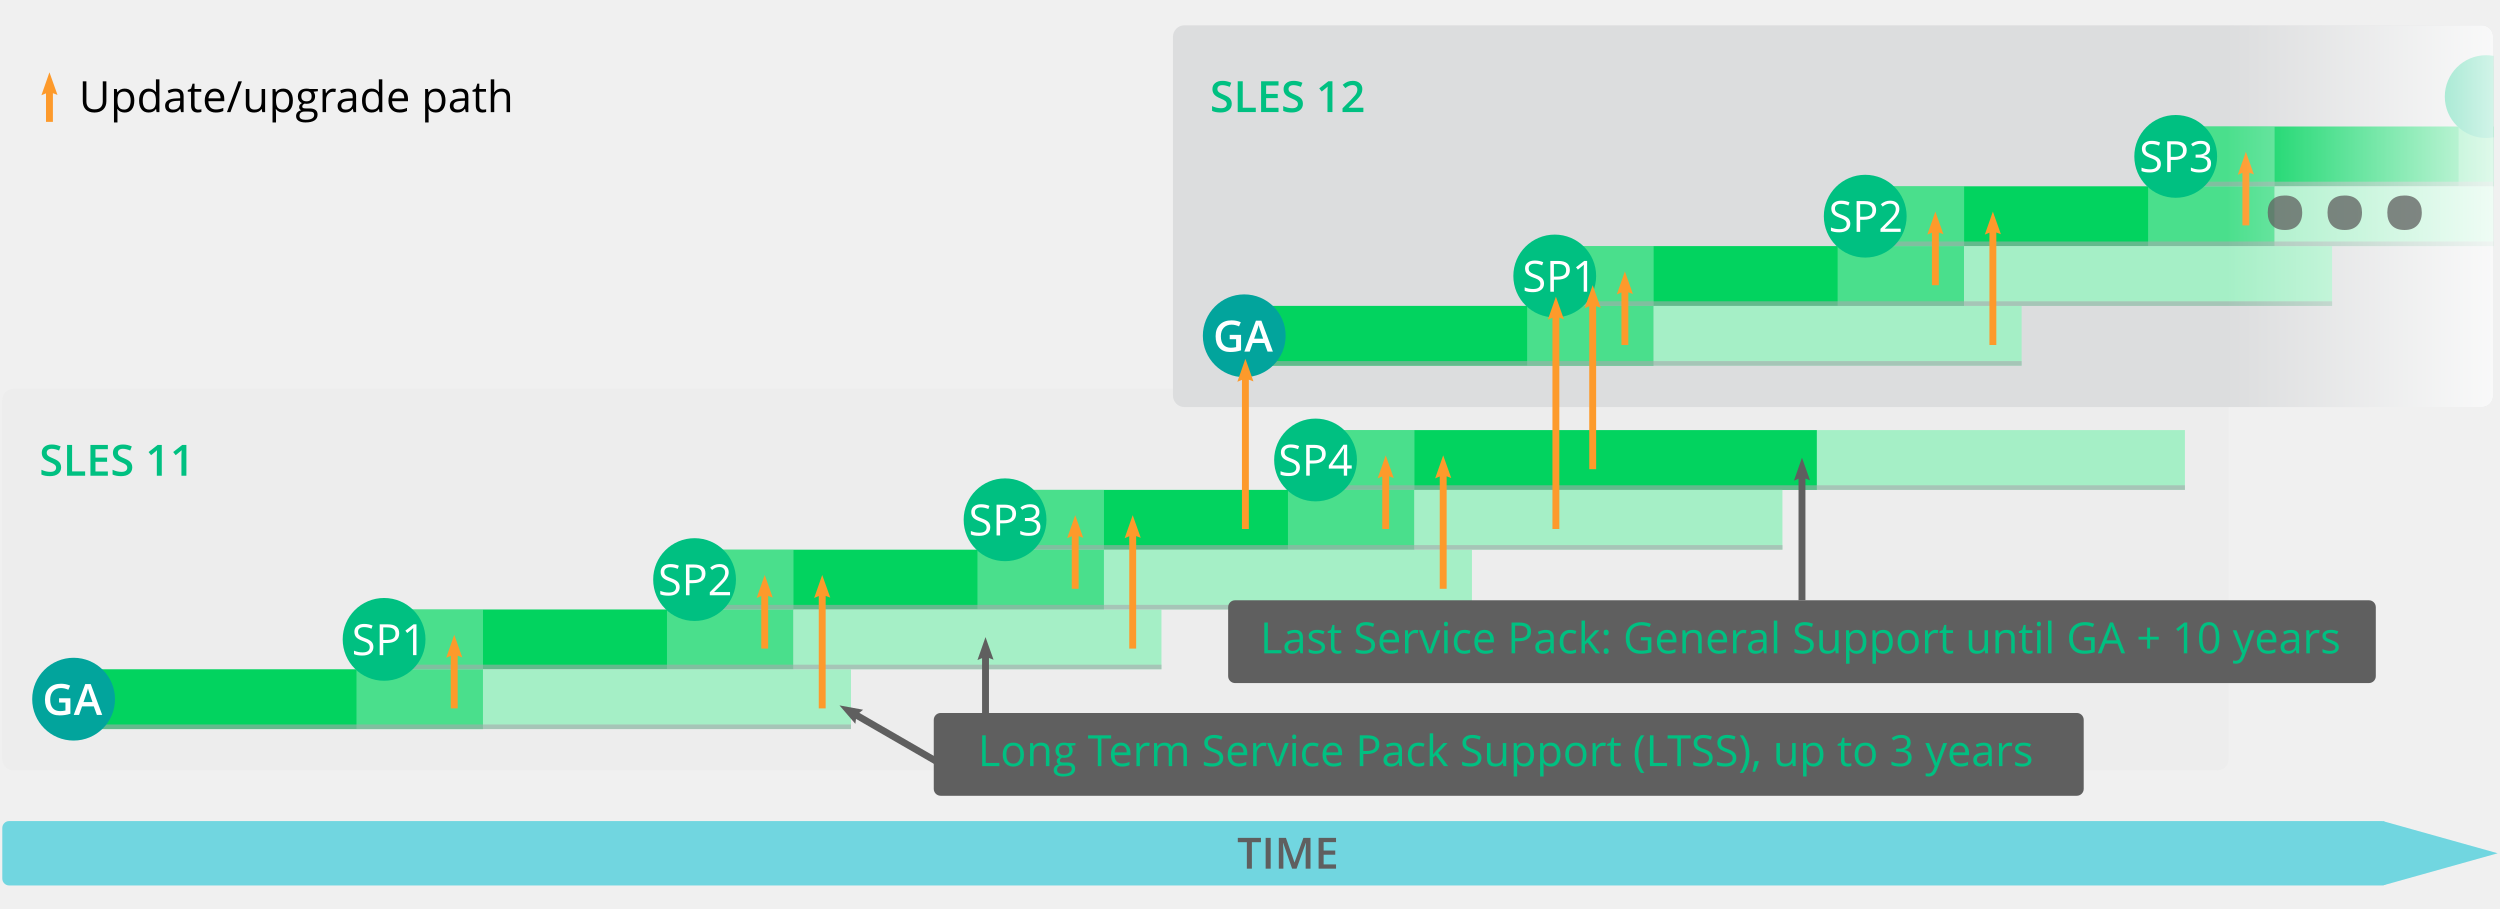
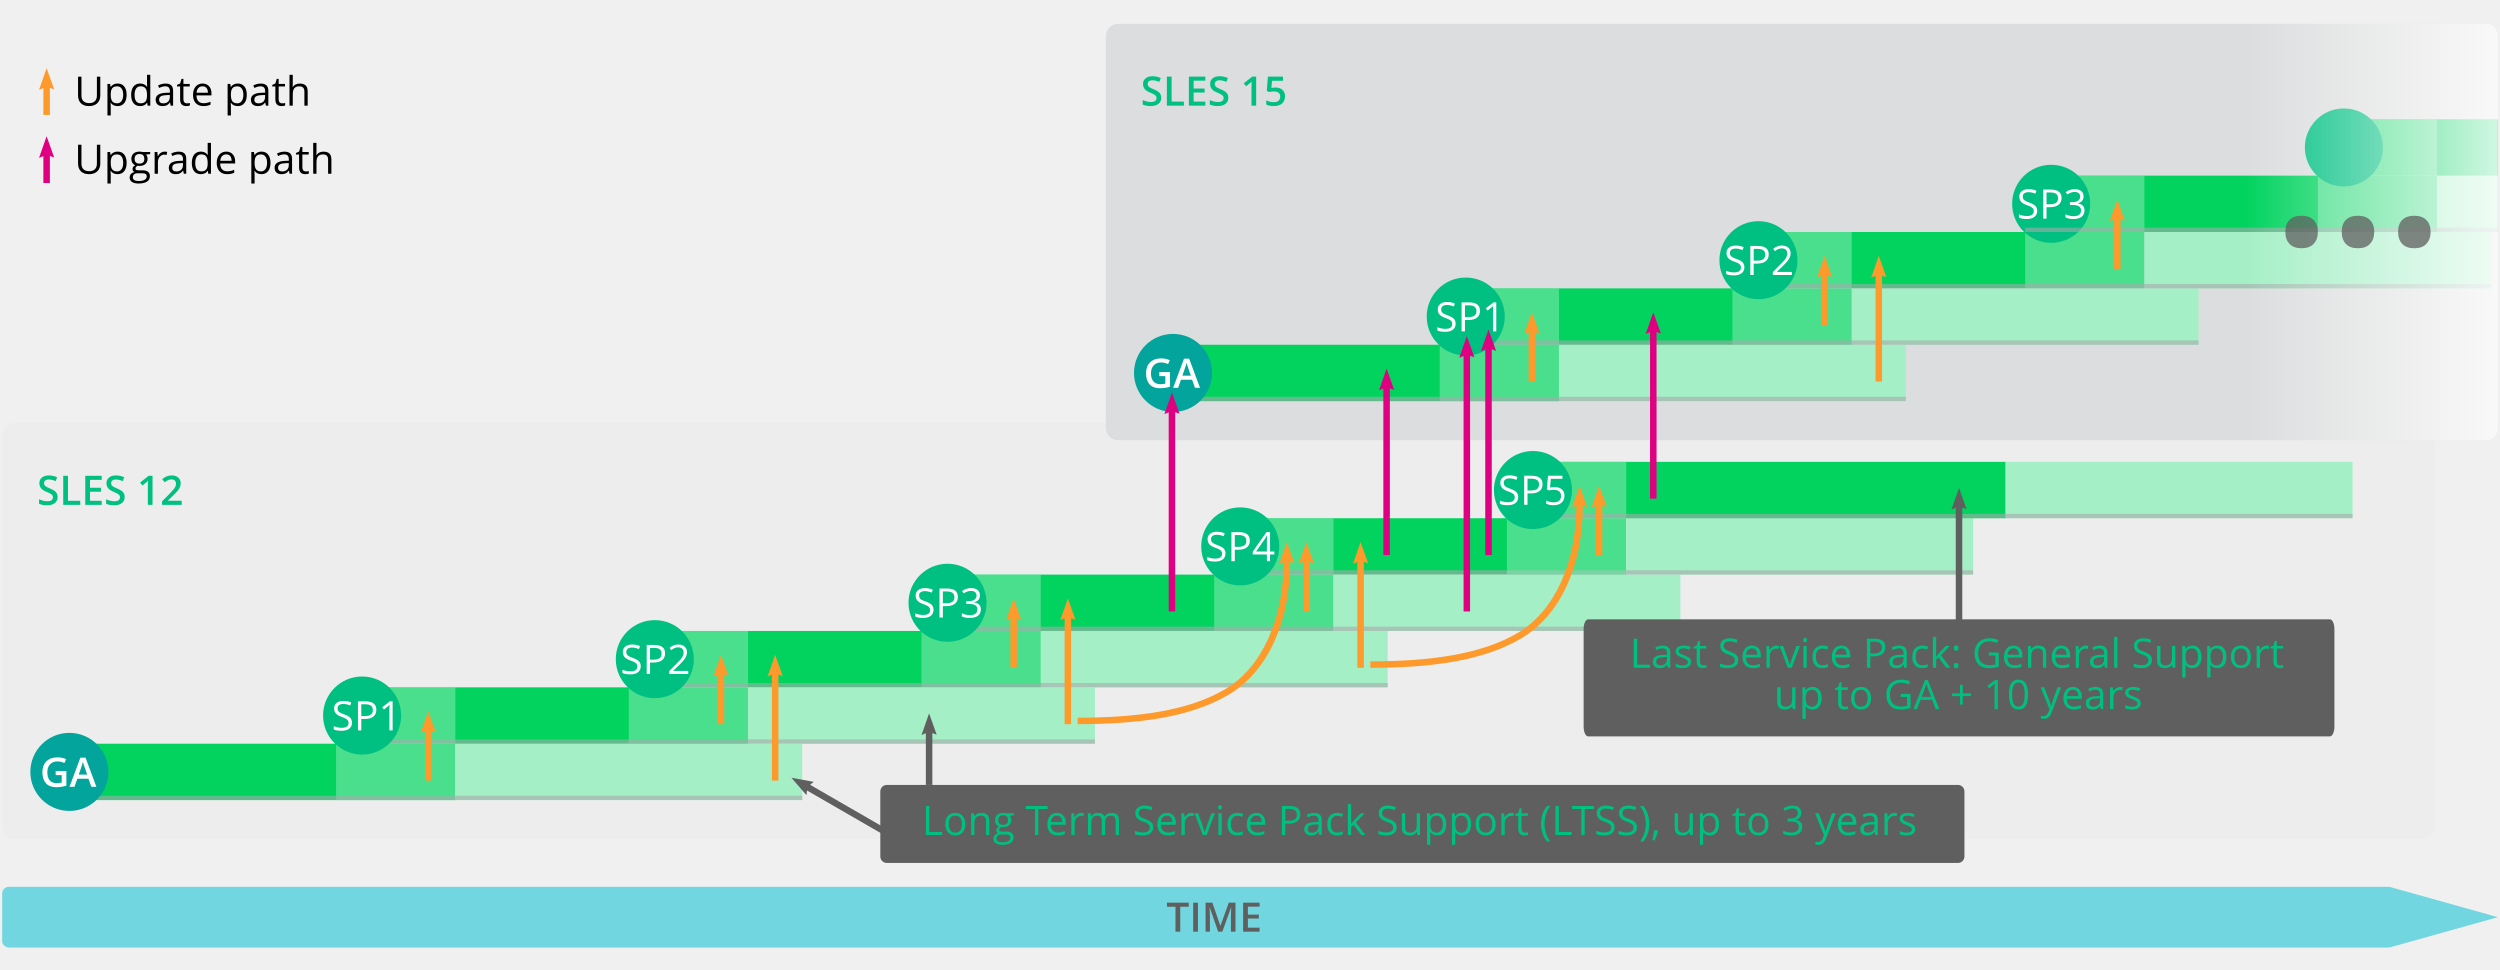
- <svg xmlns="http://www.w3.org/2000/svg" xmlns:xlink="http://www.w3.org/1999/xlink" width="1087" height="395" version="1.1">
+ <svg xmlns="http://www.w3.org/2000/svg" xmlns:xlink="http://www.w3.org/1999/xlink" width="1153" height="447" version="1.1" id="svg191">
  <defs id="defs86">
    <linearGradient id="linearGradient5393">
      <stop style="stop-color:#ffffff;stop-" offset="0" id="stop5395" />
      <stop style="stop-color:#ffffff;stop-opacity:0;" offset="1" id="stop5397" />
    </linearGradient>
-     <linearGradient xlink:href="#linearGradient5393" id="linearGradient5399" x1="1109.556" y1="41.785" x2="967.626" y2="41.785" gradientUnits="userSpaceOnUse" />
+     <linearGradient xlink:href="#linearGradient5393" id="linearGradient5399" x1="1109.556" y1="41.785" x2="967.626" y2="41.785" gradientUnits="userSpaceOnUse" gradientTransform="matrix(1,0,0,1.156627,68,-1.72289)" />
  </defs>
-   <rect ry="3" rx="3" y="357" x="1" height="28" width="1037.5" style="fill:#71d6e0" />
-   <path d="M 1086,371 1036,357 l 0,28 50,-14 z" style="fill:#71d6e0;" />
-   <text xml:space="preserve" style="font-weight:600;font-size:18.75px;font-family:'Open Sans';fill:#5f5f5f" x="537.93" y="377.692">TIME</text>
-   <rect ry="5" rx="5" y="169" x="1" height="166" width="968" style="fill:#ededed;" />
-   <rect style="fill:#02d35f" width="190" height="26" x="425" y="213" />
-   <rect style="fill:#02d35f" width="190" height="26" x="155" y="265" />
-   <text xml:space="preserve" style="font-weight:600;font-size:18.75px;font-family:'Open Sans';fill:#00c081" x="17.084" y="206.846">SLES 11</text>
-   <rect style="fill:#02d35f" width="190" height="26" x="20" y="291" />
-   <rect style="opacity:0.5;fill:#92ecba" width="55" height="52" x="155" y="265" />
-   <rect style="fill:#02d35f" width="190" height="26" x="290" y="239" />
-   <rect style="opacity:0.5;fill:#92ecba" width="55" height="52" x="290" y="239" />
-   <rect style="opacity:0.5;fill:#92ecba" width="55" height="52" x="425" y="213" />
-   <rect style="fill:#02d35f" width="230" height="26" x="560" y="187" />
-   <rect style="opacity:0.5;fill:#92ecba" width="55" height="52" x="560" y="187" />
-   <rect style="fill:#a5efc6" width="160" height="26" x="210" y="291" />
-   <rect style="fill:#a5efc6" width="160" height="26" x="345" y="265" />
-   <rect style="fill:#a5efc6" width="160" height="26" x="480" y="239" />
-   <rect style="fill:#a5efc6" width="160" height="26" x="615" y="213" />
-   <rect style="fill:#a5efc6" width="160" height="26" x="790" y="187" />
-   <rect y="211" x="560" height="2" width="390" style="fill:#a7a9ac;fill-opacity:0.588;" />
-   <rect y="289" x="155" height="2" width="350" style="fill:#a7a9ac;fill-opacity:0.588;" />
-   <rect y="315" x="20" height="2" width="350" style="fill:#a7a9ac;fill-opacity:0.588;" />
-   <rect y="263" x="290" height="2" width="350" style="fill:#a7a9ac;fill-opacity:0.588;" />
-   <rect y="237" x="425" height="2" width="350" style="fill:#a7a9ac;fill-opacity:0.588;" />
-   <rect style="fill:#5f5f5f;" width="500" height="36" x="406" y="310" rx="3" ry="3" />
-   <text xml:space="preserve" style="font-size:18.75px;font-family:'Open Sans';fill:#00c081" x="425.209" y="333.114">Long Term Service Pack Support (LTSS), up to 3 years</text>
-   <path d="m 419.676,340 -47.493,-27.42 -0.273,2.152 -6.91,-8.031 10.277,1.892 -1.651,1.356 47.55,27.453 -1.5,2.598 z" style="fill:#5f5f5f;stroke:none" />
-   <path d="m 427,310 0,-23.84 -2,0.84 3.5,-10 3.5,9.846 -2,-0.752 L 430,310 Z" style="fill:#5f5f5f;stroke:none" />
-   <rect style="fill:#5f5f5f;" width="499" height="36" x="534" y="261" rx="3" ry="3" />
-   <text xml:space="preserve" style="font-size:18.75px;font-family:'Open Sans';fill:#00c081" x="547.875" y="284.078">Last Service Pack: General Support until GA + 10 years</text>
-   <rect ry="5" rx="5" y="11" x="510" height="166" width="574" style="fill:#dcddde;" />
-   <rect style="fill:#02d35f" width="150" height="26" x="934" y="55" />
-   <rect style="fill:#02d35f" width="190" height="26" x="664" y="107" />
-   <text xml:space="preserve" style="font-weight:600;font-size:18.75px;font-family:'Open Sans';fill:#00c081" x="526.084" y="48.728">SLES 12</text>
-   <rect style="fill:#02d35f" width="190" height="26" x="529" y="133" />
-   <rect style="opacity:0.5;fill:#92ecba" width="55" height="52" x="664" y="107" />
-   <rect style="fill:#02d35f" width="190" height="26" x="799" y="81" />
-   <rect style="opacity:0.5;fill:#92ecba" width="55" height="52" x="799" y="81" />
-   <rect style="opacity:0.5;fill:#92ecba" width="55" height="52" x="934" y="55" />
-   <path d="m 331,282 0,-22.84 -2,0.84 3.5,-10 3.5,9.846 -2,-0.752 0,22.906 -3,0 z" style="fill:#fd9a2b;stroke:none" />
-   <rect style="opacity:0.5;fill:#92ecba" width="15" height="52" x="1069" y="29" />
-   <rect style="fill:#a5efc6" width="160" height="26" x="719" y="133" />
-   <rect style="fill:#a5efc6" width="160" height="26" x="854" y="107" />
-   <rect style="fill:#a5efc6" width="95" height="26" x="989" y="81" />
-   <rect y="131" x="664" height="2" width="350" style="fill:#a7a9ac;fill-opacity:0.588;" />
-   <rect y="157" x="529" height="2" width="350" style="fill:#a7a9ac;fill-opacity:0.588;" />
-   <rect y="105" x="799" height="2" width="285" style="fill:#a7a9ac;fill-opacity:0.588;" />
-   <rect y="79" x="934" height="2" width="150" style="fill:#a7a9ac;fill-opacity:0.588;" />
-   <circle r="18" cy="120" cx="676" style="fill:#00c081" />
-   <text y="126.848" x="661.952" style="font-size:18.75px;font-family:'Open Sans';fill:#ffffff" xml:space="preserve">S<tspan style="letter-spacing:-1px">P</tspan>1</text>
-   <circle r="18" cy="94" cx="811" style="fill:#00c081" />
-   <text y="100.829" x="795.118" style="font-size:18.75px;font-family:'Open Sans';fill:#ffffff" xml:space="preserve">S<tspan style="letter-spacing:-0.5px">P</tspan>2</text>
-   <circle r="18" cy="146" cx="541" style="fill:#02a49c" />
-   <text y="152.867" x="527.441" style="font-weight:600;font-size:18.75px;font-family:'Open Sans';fill:#ffffff" xml:space="preserve">GA</text>
-   <circle r="18" cy="68" cx="946" style="fill:#00c081" />
-   <text y="74.809" x="930.164" style="font-size:18.75px;font-family:'Open Sans';fill:#ffffff" xml:space="preserve">S<tspan style="letter-spacing:-0.5px">P</tspan>3</text>
-   <path style="fill:#00c081" d="m 1081,24 a 18,18 0 0 0 -18,18 18,18 0 0 0 18,18 18,18 0 0 0 3,-0.254 l 0,-35.475 A 18,18 0 0 0 1081,24 Z" />
-   <path d="m 20,53 0,-12.412 -2,0.84 3.5,-10 L 25,41.273 23,40.521 23,53 20,53 Z" style="fill:#fd9a2b;stroke:none" />
-   <text xml:space="preserve" style="font-size:18.75px;font-family:'Open Sans';text-align:start;text-anchor:start;fill:#000000" x="34.297" y="48.746">Update/upgrade path</text>
-   <path d="m 601,230 0,-22.84 -2,0.84 3.5,-10 3.5,9.846 -2,-0.752 0,22.906 -3,0 z" style="fill:#fd9a2b;stroke:none" />
-   <path d="m 466,256 0,-22.84 -2,0.84 3.5,-10 3.5,9.846 -2,-0.752 0,22.906 -3,0 z" style="fill:#fd9a2b;stroke:none" />
-   <path d="m 840,124 0,-22.84 -2,0.84 3.5,-10 3.5,9.846 -2,-0.752 0,22.906 -3,0 z" style="fill:#fd9a2b;stroke:none" />
-   <path d="m 705,150 0,-22.84 -2,0.84 3.5,-10 3.5,9.846 -2,-0.752 0,22.906 -3,0 z" style="fill:#fd9a2b;stroke:none" />
-   <path d="M 975,98 975,75.16 973,76 976.5,66 980,75.846 978,75.094 978,98 l -3,0 z" style="fill:#fd9a2b;stroke:none" />
-   <path d="m 196,308 0,-22.84 -2,0.84 3.5,-10 3.5,9.846 -2,-0.752 0,22.906 -3,0 z" style="fill:#fd9a2b;stroke:none" />
-   <path style="fill:url(#linearGradient5399);" d="m 969,11 0,166 110,0 c 2.77,0 5,-2.23 5,-5 l 0,-156 c 0,-2.77 -2.23,-5 -5,-5 z" />
-   <path d="m 993.475,85 c -2.424,0 -4.275,0.639 -5.555,1.918 C 986.641,88.197 986,90.032 986,92.426 c 0,2.361 0.641,4.214 1.92,5.559 1.28,1.344 3.13,2.016 5.555,2.016 2.424,0 4.277,-0.671 5.557,-2.016 1.313,-1.377 1.969,-3.231 1.969,-5.559 0,-2.295 -0.64,-4.099 -1.92,-5.41 C 997.801,85.671 995.933,85 993.475,85 Z m 26,0 c -2.424,0 -4.275,0.639 -5.555,1.918 -1.279,1.279 -1.92,3.114 -1.92,5.508 0,2.361 0.64,4.214 1.92,5.559 1.28,1.344 3.131,2.016 5.555,2.016 2.424,0 4.275,-0.671 5.555,-2.016 1.313,-1.377 1.971,-3.231 1.971,-5.559 0,-2.295 -0.64,-4.099 -1.92,-5.41 C 1023.801,85.671 1021.933,85 1019.475,85 Z m 26,0 c -2.424,0 -4.275,0.639 -5.555,1.918 -1.279,1.279 -1.92,3.114 -1.92,5.508 0,2.361 0.64,4.214 1.92,5.559 1.28,1.344 3.131,2.016 5.555,2.016 2.424,0 4.275,-0.671 5.555,-2.016 1.313,-1.377 1.971,-3.231 1.971,-5.559 0,-2.295 -0.64,-4.099 -1.92,-5.41 C 1049.801,85.671 1047.932,85 1045.475,85 Z" style="fill:#5f5f5f;fill-opacity:0.75" />
-   <path d="m 691,204 0,-70.84 -2,0.84 3.5,-10 3.5,9.846 -2,-0.752 L 694,204 Z" style="fill:#fd9a2b" />
-   <path d="m 540,230 0,-64.84 -2,0.84 3.5,-10 3.5,9.846 -2,-0.752 0,64.906 -3,0 z" style="fill:#fd9a2b" />
-   <path d="m 865,150 0,-48.84 -2,0.84 3.5,-10 3.5,9.846 -2,-0.752 0,48.906 -3,0 z" style="fill:#fd9a2b" />
-   <path d="m 491,282 0,-48.84 -2,0.84 3.5,-10 3.5,9.846 -2,-0.752 0,48.906 -3,0 z" style="fill:#fd9a2b" />
-   <path d="m 626,256 0,-48.84 -2,0.84 3.5,-10 3.5,9.846 -2,-0.752 0,48.906 -3,0 z" style="fill:#fd9a2b" />
-   <path d="m 356,308 0,-48.84 -2,0.84 3.5,-10 3.5,9.846 -2,-0.752 0,48.906 -3,0 z" style="fill:#fd9a2b" />
-   <circle r="18" cy="304" cx="32" style="fill:#02a49c" />
-   <text y="310.867" x="18.441" style="font-weight:600;font-size:18.75px;font-family:'Open Sans';fill:#ffffff" xml:space="preserve">GA</text>
-   <circle r="18" cy="278" cx="167" style="fill:#00c081" />
-   <text y="284.848" x="152.952" style="font-size:18.75px;font-family:'Open Sans';fill:#ffffff" xml:space="preserve">S<tspan style="letter-spacing:-1px">P</tspan>1</text>
-   <circle r="18" cy="252" cx="302" style="fill:#00c081" />
-   <text y="258.829" x="286.118" style="font-size:18.75px;font-family:'Open Sans';fill:#ffffff" xml:space="preserve">S<tspan style="letter-spacing:-0.5px">P</tspan>2</text>
-   <circle r="18" cy="200" cx="572" style="fill:#00c081" />
-   <text y="206.809" x="555.803" style="font-size:18.75px;font-family:'Open Sans';fill:#ffffff" xml:space="preserve">S<tspan style="letter-spacing:-0.5px">P</tspan>4</text>
-   <circle r="18" cy="226" cx="437" style="fill:#00c081" />
-   <text y="232.809" x="421.164" style="font-size:18.75px;font-family:'Open Sans';fill:#ffffff" xml:space="preserve">S<tspan style="letter-spacing:-0.5px">P</tspan>3</text>
-   <path d="m 782,261 0,-52.84 -2,0.84 3.5,-10 3.5,9.846 -2,-0.752 L 785,261 Z" style="fill:#5f5f5f;stroke:none" />
-   <path d="m 675,230 0,-91.84 -2,0.84 3.5,-10 3.5,9.846 -2,-0.752 L 678,230 Z" style="fill:#fd9a2b;stroke:none" />
+   <path style="fill:#71d6e0;stroke-width:1.031" d="M 4.189,409 C 2.423,409 1,410.338 1,412 v 22 c 0,1.662 1.423,3 3.189,3 H 1102 l 50,-14 -50,-14 z" id="rect7" />
+   <text xml:space="preserve" style="font-weight:600;font-size:18.75px;font-family:'Open Sans';fill:#5f5f5f" x="537.93" y="429.692" id="text11">TIME</text>
+   <rect ry="5.783" rx="5.795" y="195" x="1" height="192" width="1122" style="fill:#ededed;stroke-width:1.158" id="rect13" />
+   <rect style="fill:#02d35f" width="190" height="26" x="425" y="265" id="rect15" />
+   <rect style="fill:#02d35f" width="190" height="26" x="155" y="317" id="rect17" />
+   <text xml:space="preserve" style="font-weight:600;font-size:18.75px;font-family:'Open Sans';fill:#00c081" x="17.084" y="232.846" id="text19">SLES 12</text>
+   <rect style="fill:#02d35f" width="190" height="26" x="20" y="343" id="rect21" />
+   <rect style="opacity:0.5;fill:#92ecba" width="55" height="52" x="155" y="317" id="rect23" />
+   <rect style="fill:#02d35f" width="190" height="26" x="290" y="291" id="rect25" />
+   <rect style="opacity:0.5;fill:#92ecba" width="55" height="52" x="290" y="291" id="rect27" />
+   <rect style="opacity:0.5;fill:#92ecba" width="55" height="52" x="425" y="265" id="rect29" />
+   <rect style="fill:#02d35f;stroke-width:0.909" width="190" height="26" x="560" y="239" id="rect31" />
+   <rect style="opacity:0.5;fill:#92ecba" width="55" height="52" x="560" y="239" id="rect33" />
+   <rect style="fill:#a5efc6" width="160" height="26" x="210" y="343" id="rect35" />
+   <rect style="fill:#a5efc6" width="160" height="26" x="345" y="317" id="rect37" />
+   <rect style="fill:#a5efc6" width="160" height="26" x="480" y="291" id="rect39" />
+   <rect style="fill:#a5efc6" width="160" height="26" x="615" y="265" id="rect41" />
+   <rect style="fill:#a5efc6" width="160" height="26" x="750" y="239" id="rect43" />
+   <rect y="263" x="560" height="2" width="350" style="fill:#a7a9ac;fill-opacity:0.588;stroke-width:0.947" id="rect45" />
+   <rect y="341" x="155" height="2" width="350" style="fill:#a7a9ac;fill-opacity:0.588" id="rect47" />
+   <rect y="367" x="20" height="2" width="350" style="fill:#a7a9ac;fill-opacity:0.588" id="rect49" />
+   <rect y="315" x="290" height="2" width="350" style="fill:#a7a9ac;fill-opacity:0.588" id="rect51" />
+   <rect y="289" x="425" height="2" width="350" style="fill:#a7a9ac;fill-opacity:0.588" id="rect53" />
+   <rect style="fill:#5f5f5f" width="500" height="36" x="406" y="362" rx="3" ry="3" id="rect55" />
+   <text xml:space="preserve" style="font-size:18.75px;font-family:'Open Sans';fill:#00c081" x="425.209" y="385.114" id="text57">Long Term Service Pack Support (LTSS), up to 3 years</text>
+   <path d="m 419.676,392 -47.493,-27.42 -0.273,2.152 -6.91,-8.031 10.277,1.892 -1.651,1.356 47.55,27.453 z" style="fill:#5f5f5f;stroke:none" id="path59" />
+   <path d="M 427,362 V 338.16 L 425,339 l 3.5,-10 3.5,9.846 -2,-0.752 V 362 Z" style="fill:#5f5f5f;stroke:none" id="path61" />
+   <rect ry="5.783" rx="5.592" y="11" x="510" height="192" width="642" style="fill:#dcddde;stroke-width:1.137" id="rect67" />
+   <rect style="fill:#02d35f;stroke-width:1.125" width="190" height="26" x="934" y="81" id="rect69" />
+   <rect style="fill:#02d35f" width="190" height="26" x="664" y="133" id="rect71" />
+   <text xml:space="preserve" style="font-weight:600;font-size:18.75px;font-family:'Open Sans';fill:#00c081" x="526.084" y="48.728" id="text73">SLES 15</text>
+   <rect style="fill:#02d35f" width="190" height="26" x="529" y="159" id="rect75" />
+   <rect style="opacity:0.5;fill:#92ecba" width="55" height="52" x="664" y="133" id="rect77" />
+   <rect style="fill:#02d35f" width="190" height="26" x="799" y="107" id="rect79" />
+   <rect style="opacity:0.5;fill:#92ecba" width="55" height="52" x="799" y="107" id="rect81" />
+   <rect style="opacity:0.5;fill:#92ecba" width="55" height="52" x="934" y="81" id="rect83" />
+   <path d="M 331,334 V 311.16 L 329,312 l 3.5,-10 3.5,9.846 -2,-0.752 V 334 Z" style="fill:#fd9a2b;stroke:none" id="path85" />
+   <rect style="fill:#a5efc6" width="160" height="26" x="719" y="159" id="rect89" />
+   <rect style="fill:#a5efc6" width="160" height="26" x="854" y="133" id="rect91" />
+   <rect style="fill:#a5efc6;stroke-width:1.298" width="160" height="26" x="989" y="-133" id="rect93" transform="scale(1,-1)" />
+   <rect y="157" x="664" height="2" width="350" style="fill:#a7a9ac;fill-opacity:0.588" id="rect95" />
+   <rect y="183" x="529" height="2" width="350" style="fill:#a7a9ac;fill-opacity:0.588" id="rect97" />
+   <rect y="131" x="799" height="2" width="350" style="fill:#a7a9ac;fill-opacity:0.588;stroke-width:1.108" id="rect99" />
+   <rect style="fill:#a5efc6;stroke-width:0.543" width="28" height="26" x="1124" y="81" id="rect93-2" />
+   <circle r="18" cy="146" cx="676" style="fill:#00c081" id="circle103" />
+   <text y="152.848" x="661.952" style="font-size:18.75px;font-family:'Open Sans';fill:#ffffff" xml:space="preserve" id="text107">S<tspan style="letter-spacing:-1px" id="tspan105">P</tspan>1</text>
+   <circle r="18" cy="120" cx="811" style="fill:#00c081" id="circle109" />
+   <text y="126.829" x="795.118" style="font-size:18.75px;font-family:'Open Sans';fill:#ffffff" xml:space="preserve" id="text113">S<tspan style="letter-spacing:-0.5px" id="tspan111">P</tspan>2</text>
+   <circle r="18" cy="172" cx="541" style="fill:#02a49c" id="circle115" />
+   <text y="178.867" x="527.441" style="font-weight:600;font-size:18.75px;font-family:'Open Sans';fill:#ffffff" xml:space="preserve" id="text117">GA</text>
+   <circle r="18" cy="94" cx="946" style="fill:#00c081" id="circle119" />
+   <text y="100.809" x="930.164" style="font-size:18.75px;font-family:'Open Sans';fill:#ffffff" xml:space="preserve" id="text123">S<tspan style="letter-spacing:-0.5px" id="tspan121">P</tspan>3</text>
+   <path d="m 20,53 v -12.412 l -2,0.84 3.5,-10 3.5,9.846 -2,-0.752 v 12.479 z" style="fill:#fd9a2b;stroke:none" id="path127" />
+   <text xml:space="preserve" style="font-size:18.75px;font-family:'Open Sans';text-align:start;text-anchor:start;fill:#000000" x="34.297" y="48.746" id="text129">Update path</text>
+   <path d="M 601,282 V 259.16 L 599,260 l 3.5,-10 3.5,9.846 -2,-0.752 V 282 Z" style="fill:#fd9a2b;stroke:none" id="path131" />
+   <path d="M 466,308 V 285.16 L 464,286 l 3.5,-10 3.5,9.846 -2,-0.752 V 308 Z" style="fill:#fd9a2b;stroke:none" id="path133" />
+   <path d="M 840,150 V 127.16 L 838,128 l 3.5,-10 3.5,9.846 -2,-0.752 V 150 Z" style="fill:#fd9a2b;stroke:none" id="path135" />
+   <path d="M 705,176 V 153.16 L 703,154 l 3.5,-10 3.5,9.846 -2,-0.752 V 176 Z" style="fill:#fd9a2b;stroke:none" id="path137" />
+   <path d="M 196,360 V 337.16 L 194,338 l 3.5,-10 3.5,9.846 -2,-0.752 V 360 Z" style="fill:#fd9a2b;stroke:none" id="path141" />
+   <path d="M 685,256 V 161.16 L 683,162 l 3.5,-10 3.5,9.846 -2,-0.752 V 256 Z" style="fill:#de0080;fill-opacity:1" id="path147" />
+   <path style="fill:#fd9a2b;stroke-width:1.001" d="m 593.495,250 -3.505,10 2.003,-0.84 c 0,26.274 -9.964,48.626 -26.895,58.664 C 548.155,327.869 524.407,331 497,331 v 3 c 27.618,0 51.858,-3.065 69.664,-13.615 18.743,-11.104 28.333,-34.555 28.333,-61.291 L 597,259.846 Z" id="path149" />
+   <path d="M 865,176 V 127.16 L 863,128 l 3.5,-10 3.5,9.846 -2,-0.752 V 176 Z" style="fill:#fd9a2b" id="path151" />
+   <path d="M 491,334 V 285.16 L 489,286 l 3.5,-10 3.5,9.846 -2,-0.752 V 334 Z" style="fill:#fd9a2b" id="path153" />
+   <path d="M 626,308 V 259.16 L 624,260 l 3.5,-10 3.5,9.846 -2,-0.752 V 308 Z" style="fill:#fd9a2b" id="path155" />
+   <path d="M 356,360 V 311.16 L 354,312 l 3.5,-10 3.5,9.846 -2,-0.752 V 360 Z" style="fill:#fd9a2b" id="path157" />
+   <circle r="18" cy="356" cx="32" style="fill:#02a49c" id="circle159" />
+   <text y="362.867" x="18.441" style="font-weight:600;font-size:18.75px;font-family:'Open Sans';fill:#ffffff" xml:space="preserve" id="text161">GA</text>
+   <circle r="18" cy="330" cx="167" style="fill:#00c081" id="circle163" />
+   <text y="336.848" x="152.952" style="font-size:18.75px;font-family:'Open Sans';fill:#ffffff" xml:space="preserve" id="text167">S<tspan style="letter-spacing:-1px" id="tspan165">P</tspan>1</text>
+   <circle r="18" cy="304" cx="302" style="fill:#00c081" id="circle169" />
+   <text y="310.829" x="286.118" style="font-size:18.75px;font-family:'Open Sans';fill:#ffffff" xml:space="preserve" id="text173">S<tspan style="letter-spacing:-0.5px" id="tspan171">P</tspan>2</text>
+   <circle r="18" cy="252" cx="572" style="fill:#00c081" id="circle175" />
+   <text y="258.809" x="555.803" style="font-size:18.75px;font-family:'Open Sans';fill:#ffffff" xml:space="preserve" id="text179">S<tspan style="letter-spacing:-0.5px" id="tspan177">P</tspan>4</text>
+   <circle r="18" cy="278" cx="437" style="fill:#00c081" id="circle181" />
+   <text y="284.809" x="421.164" style="font-size:18.75px;font-family:'Open Sans';fill:#ffffff" xml:space="preserve" id="text185">S<tspan style="letter-spacing:-0.5px" id="tspan183">P</tspan>3</text>
+   <path d="M 675,282 V 164.16 L 673,165 l 3.5,-10 3.5,9.846 -2,-0.752 V 282 Z" style="fill:#de0080;stroke:none;fill-opacity:1" id="path189" />
+   <rect style="fill:#02d35f" width="230" height="26" x="695" y="213" id="rect31-6" />
+   <rect style="opacity:0.5;fill:#92ecba" width="55" height="52" x="695" y="213" id="rect33-2" />
+   <rect style="fill:#a5efc6" width="160" height="26" x="925" y="213" id="rect43-9" />
+   <rect y="237" x="695" height="2" width="390" style="fill:#a7a9ac;fill-opacity:0.588" id="rect45-1" />
+   <circle r="18" cy="226" cx="707" style="fill:#00c081" id="circle175-2" />
+   <text y="232.809" x="690.803" style="font-size:18.75px;font-family:'Open Sans';fill:#ffffff" xml:space="preserve" id="text179-7">S<tspan style="letter-spacing:-0.5px" id="tspan177-0">P5</tspan>
+   </text>
+   <rect style="fill:#02d35f;stroke-width:0.744" width="83" height="26" x="1069" y="55" id="rect69-6" />
+   <rect style="opacity:0.5;fill:#92ecba" width="55" height="52" x="1069" y="55" id="rect83-1" />
+   <rect y="105" x="934" height="2" width="218" style="fill:#a7a9ac;fill-opacity:0.588;stroke-width:1.206" id="rect101" />
+   <circle r="18" cy="68" cx="1081" style="fill:#00c081" id="circle119-8" />
+   <path d="M 975,124 V 101.16 L 973,102 l 3.5,-10 3.5,9.846 -2,-0.752 V 124 Z" style="fill:#fd9a2b;stroke:none" id="path139" />
+   <path d="M 902,287 V 234.16 L 900,235 l 3.5,-10 3.5,9.846 -2,-0.752 V 287 Z" style="fill:#5f5f5f;stroke:none" id="path187" />
+   <path d="M 736,256 V 233.16 L 734,234 l 3.5,-10 3.5,9.846 -2,-0.752 V 256 Z" style="fill:#fd9a2b;stroke:none" id="path131-9" />
+   <path style="fill:#fd9a2b;stroke-width:1.001" d="m 728.495,224 -3.505,10 2.003,-0.84 c 0,26.274 -9.964,48.626 -26.895,58.664 C 683.155,301.869 659.407,305 632,305 v 3 c 27.618,0 51.858,-3.065 69.664,-13.615 18.743,-11.104 28.333,-34.555 28.333,-61.291 L 732,233.846 Z" id="path149-0" />
+   <rect style="fill:#5f5f5f;stroke-width:1.02" width="346.26" height="54" x="730.37" y="285.629" rx="2.082" ry="4.5" id="rect63" />
+   <g id="g4289" transform="translate(1.5258789e-5,-1.502029)">
+     <text id="text65" y="309.462" x="751.683" style="font-size:18.75px;font-family:'Open Sans';fill:#00c081" xml:space="preserve">Last Service Pack: General Support</text>
+     <text id="text65-2" y="328.541" x="818.177" style="font-size:18.75px;font-family:'Open Sans';fill:#00c081" xml:space="preserve">up to GA + 10 years</text>
+   </g>
+   <path style="fill:url(#linearGradient5399);stroke-width:1.075" d="m 1037,11 v 192 h 110 c 2.77,0 5,-2.579 5,-5.783 V 16.783 C 1152,13.579 1149.77,11 1147,11 Z" id="path143" />
+   <path d="m 1061.475,99.5 c -2.424,0 -4.275,0.639 -5.555,1.918 -1.279,1.279 -1.92,3.114 -1.92,5.508 0,2.361 0.64,4.214 1.92,5.559 1.28,1.344 3.131,2.016 5.555,2.016 2.424,0 4.277,-0.671 5.557,-2.016 1.313,-1.377 1.969,-3.231 1.969,-5.559 0,-2.295 -0.64,-4.099 -1.92,-5.41 -1.28,-1.344 -3.147,-2.016 -5.606,-2.016 z m 26,0 c -2.424,0 -4.275,0.639 -5.555,1.918 -1.279,1.279 -1.92,3.114 -1.92,5.508 0,2.361 0.64,4.214 1.92,5.559 1.28,1.344 3.131,2.016 5.555,2.016 2.424,0 4.275,-0.671 5.555,-2.016 1.313,-1.377 1.971,-3.231 1.971,-5.559 0,-2.295 -0.64,-4.099 -1.92,-5.41 -1.28,-1.344 -3.147,-2.016 -5.606,-2.016 z m 26,0 c -2.424,0 -4.275,0.639 -5.555,1.918 -1.279,1.279 -1.92,3.114 -1.92,5.508 0,2.361 0.64,4.214 1.92,5.559 1.28,1.344 3.131,2.016 5.555,2.016 2.424,0 4.275,-0.671 5.555,-2.016 1.313,-1.377 1.971,-3.231 1.971,-5.559 0,-2.295 -0.64,-4.099 -1.92,-5.41 -1.28,-1.344 -3.148,-2.016 -5.606,-2.016 z" style="fill:#5f5f5f;fill-opacity:0.75" id="path145" />
+   <path d="M 539,282 V 190.16 L 537,191 l 3.5,-10 3.5,9.846 -2,-0.752 V 282 Z" style="fill:#de0080;fill-opacity:1" id="path147-3" />
+   <path d="M 638,256 V 179.16 L 636,180 l 3.5,-10 3.5,9.846 -2,-0.752 V 256 Z" style="fill:#de0080;fill-opacity:1" id="path147-36" />
+   <path d="M 761,230 V 153.16 L 759,154 l 3.5,-10 3.5,9.846 -2,-0.752 V 230 Z" style="fill:#de0080;fill-opacity:1" id="path147-36-7" />
+   <path d="M 20,84.397 V 71.985 l -2,0.84 3.5,-10 3.5,9.846 -2,-0.752 v 12.479 z" style="fill:#de0080;stroke:none;fill-opacity:1" id="path127-5" />
+   <text xml:space="preserve" style="font-size:18.75px;font-family:'Open Sans';text-align:start;text-anchor:start;fill:#000000" x="34.297" y="80.143" id="text129-6">Upgrade path</text>
</svg>
